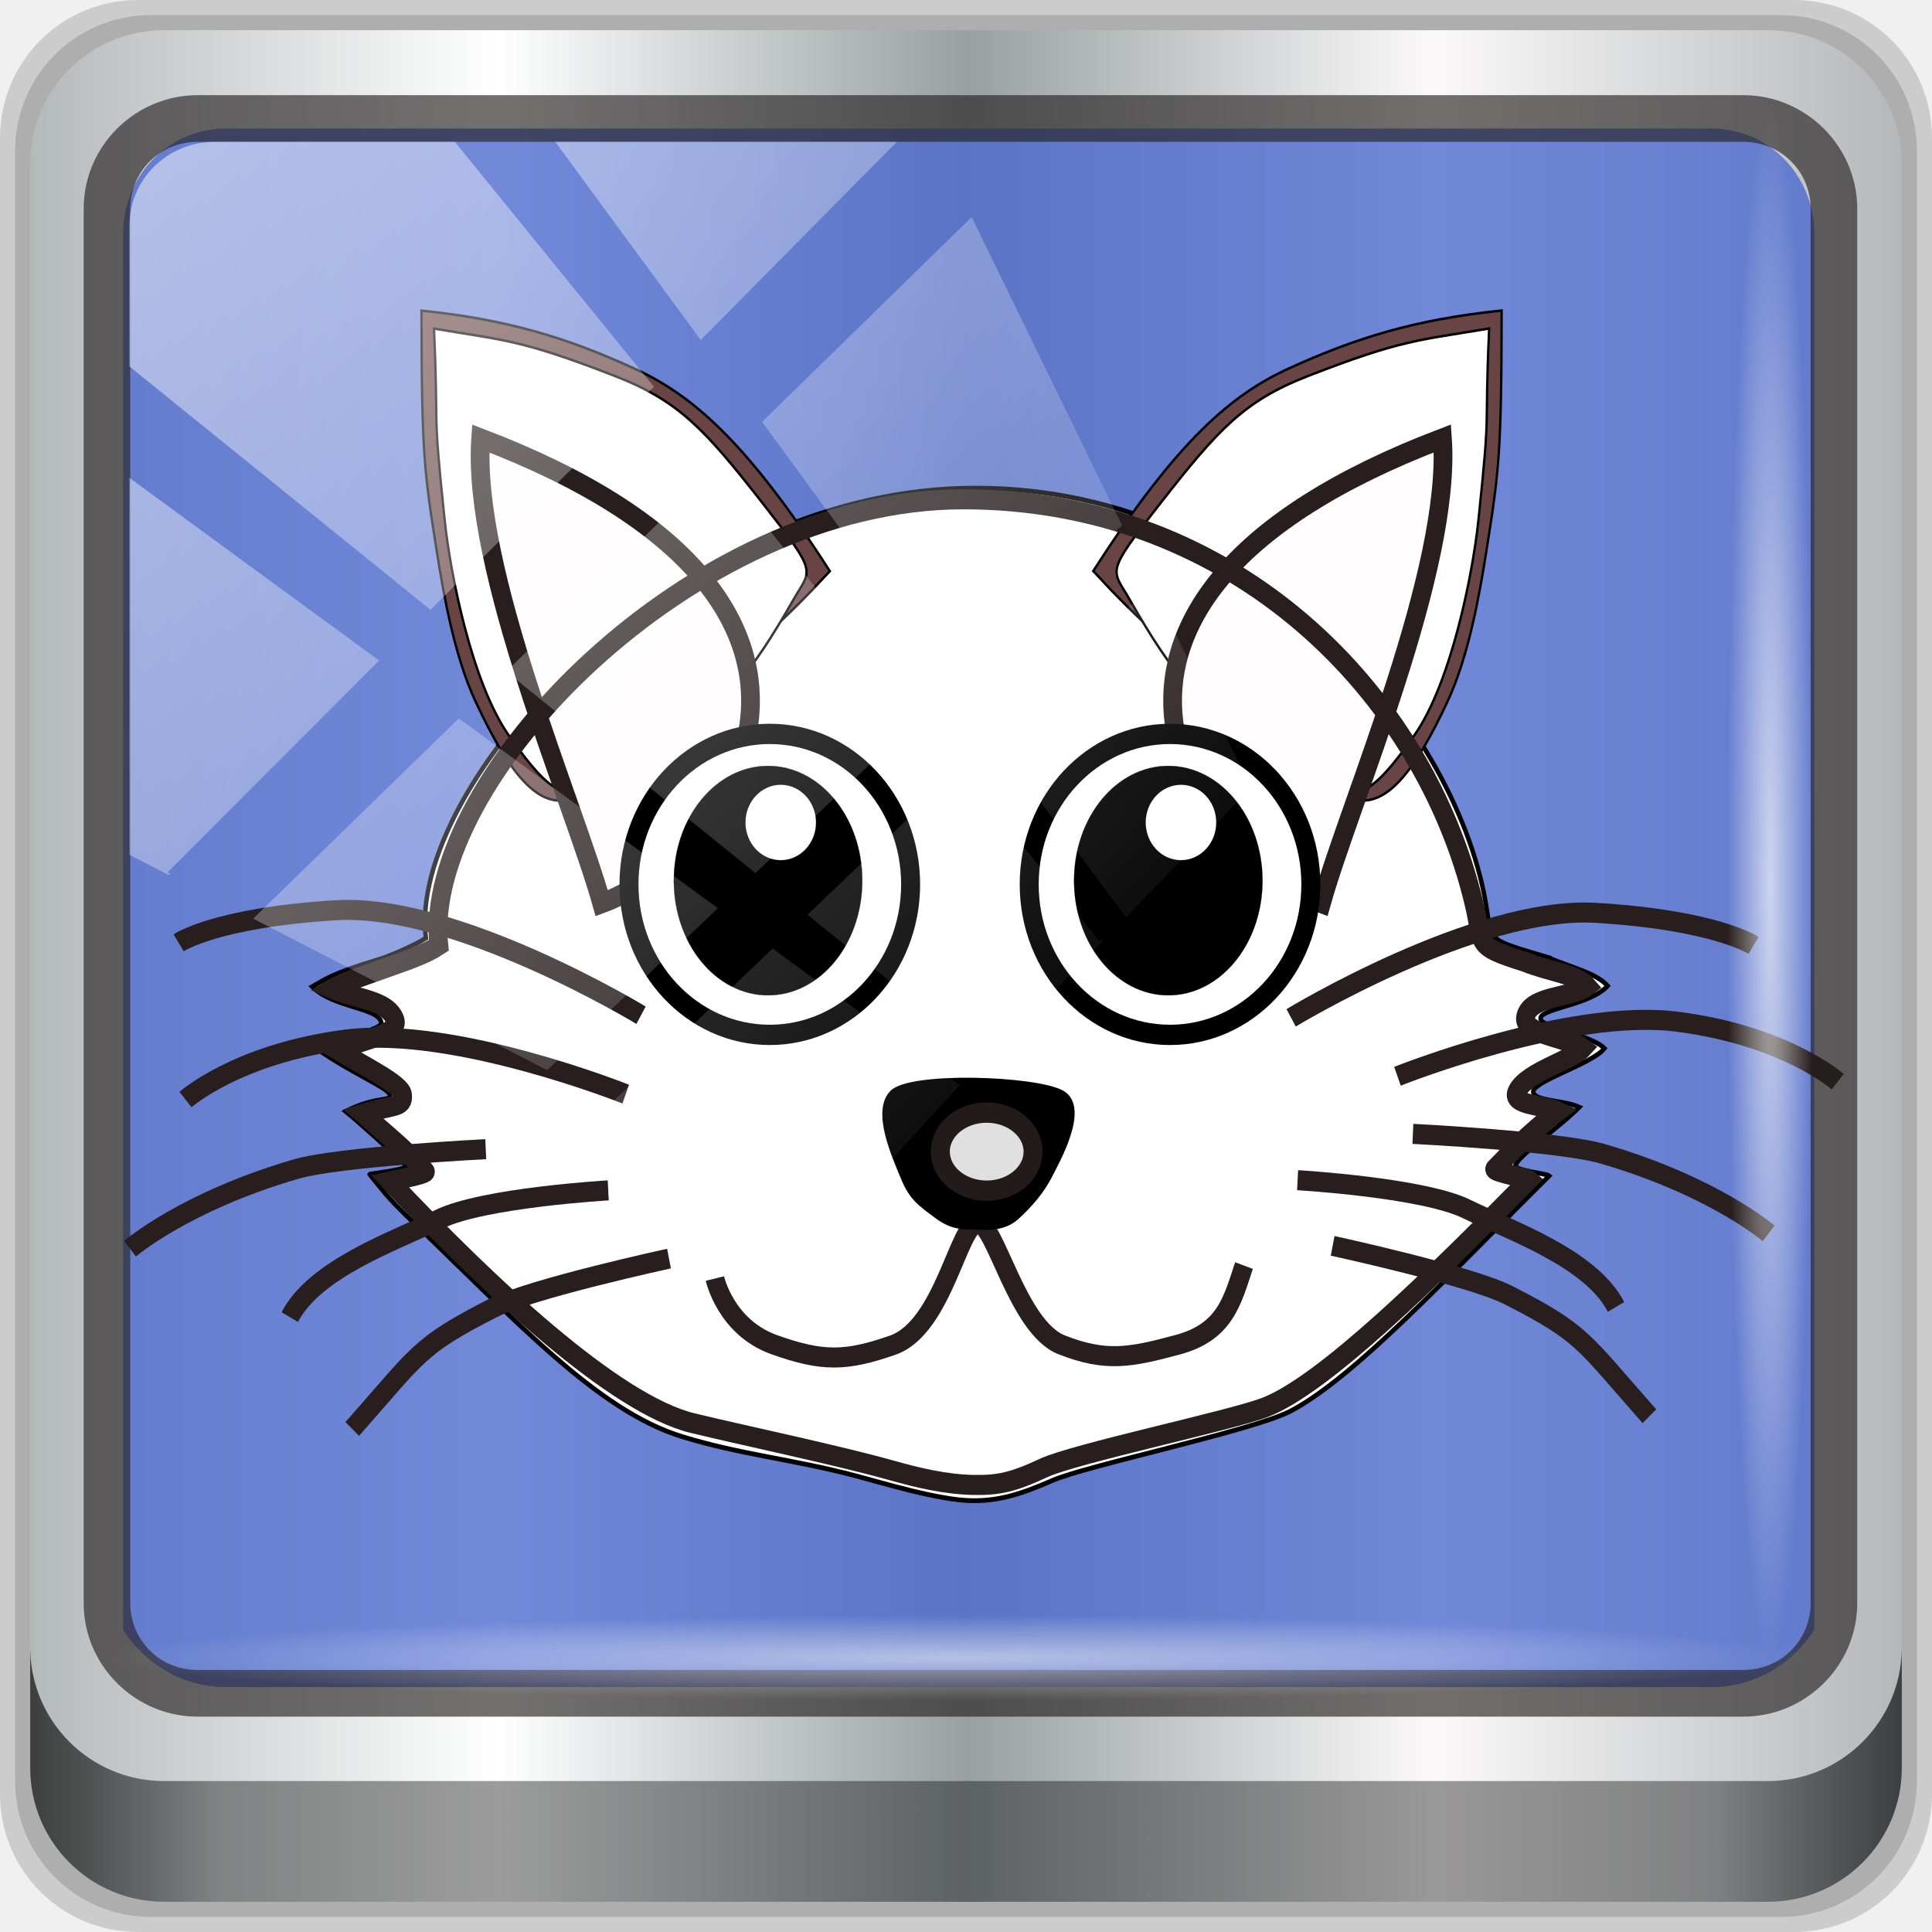
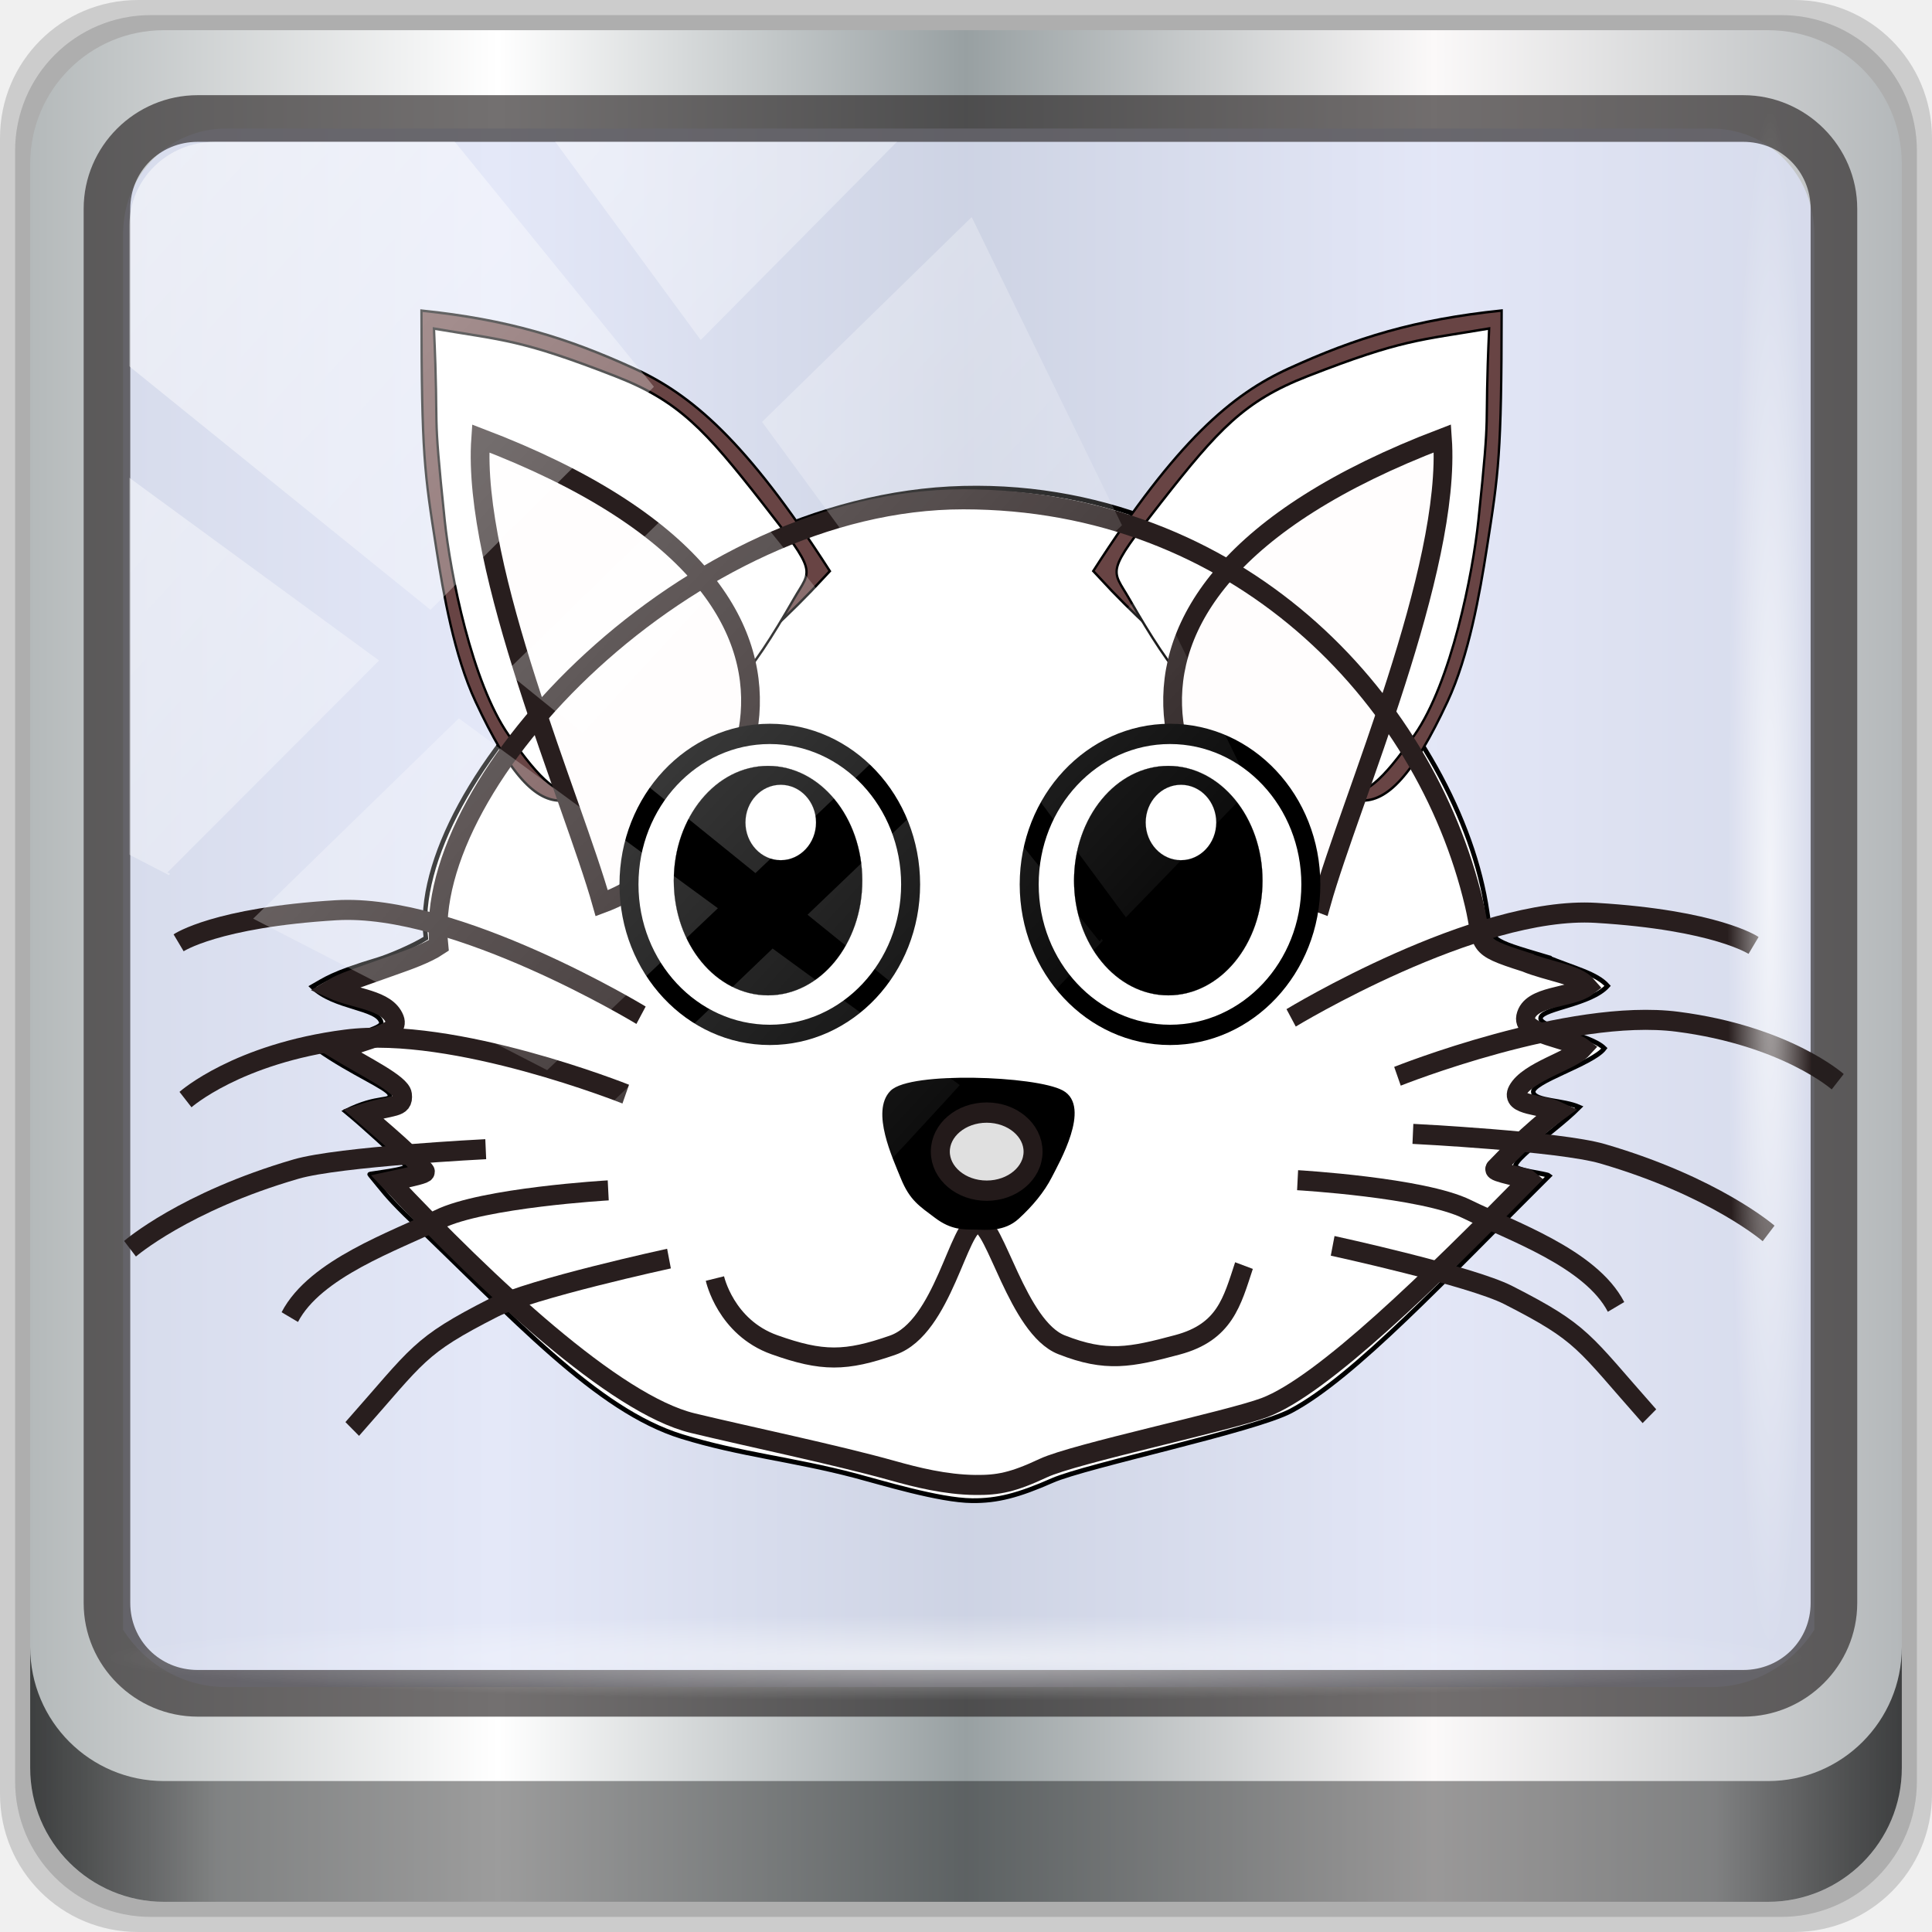
<svg xmlns="http://www.w3.org/2000/svg" xmlns:xlink="http://www.w3.org/1999/xlink" width="96" height="96" viewBox="0 0 96 96" version="1.1" id="svg1072">
  <defs id="defs1066">
    <linearGradient y2="47" x2="90" y1="47" x1="6" gradientTransform="matrix(1.107143,0,0,1.107143,-4.993903,-3.620687)" gradientUnits="userSpaceOnUse" id="linearGradient4071" xlink:href="#linearGradient6139-0" />
    <linearGradient id="linearGradient6139-0">
      <stop style="stop-color:#b4b9ba;stop-opacity:1" offset="0" id="stop6141-2" />
      <stop id="stop6151-0" offset="0.25" style="stop-color:#ffffff;stop-opacity:1;" />
      <stop id="stop6147-1" offset="0.5" style="stop-color:#98a0a2;stop-opacity:1" />
      <stop style="stop-color:#fbf9f9;stop-opacity:1;" offset="0.75" id="stop6149-4" />
      <stop style="stop-color:#b4b8ba;stop-opacity:1" offset="1" id="stop6143-4" />
    </linearGradient>
    <linearGradient gradientUnits="userSpaceOnUse" y2="88.172" x2="94.5" y1="88.172" x1="1.5" id="linearGradient4129" xlink:href="#linearGradient3832-0-6-1-1" gradientTransform="translate(0.1489535,0.415026)" />
    <linearGradient id="linearGradient3832-0-6-1-1">
      <stop id="stop3834-6-3-7-1" offset="0" style="stop-color:#000000;stop-opacity:1;" />
      <stop style="stop-color:#000000;stop-opacity:0.588;" offset="0.1" id="stop3872-2-4" />
      <stop id="stop3844-6-2-7-6" offset="0.9" style="stop-color:#000000;stop-opacity:0.588;" />
      <stop id="stop3836-5-0-2-9" offset="1" style="stop-color:#000000;stop-opacity:1;" />
    </linearGradient>
    <radialGradient r="43.199" fy="44.893" fx="13.948" cy="44.893" cx="13.948" gradientTransform="matrix(0.9751338,0,0,0.04919072,34.04765,80.58172)" gradientUnits="userSpaceOnUse" id="radialGradient7462" xlink:href="#linearGradient3737" />
    <linearGradient id="linearGradient3737">
      <stop id="stop3739" style="stop-color:#ffffff;stop-opacity:1" offset="0" />
      <stop id="stop3741" style="stop-color:#ffffff;stop-opacity:0" offset="1" />
    </linearGradient>
    <radialGradient r="43.199" fy="44.893" fx="13.948" cy="44.893" cx="13.948" gradientTransform="matrix(0.8883266,0,0,0.04919072,31.95952,-90.31726)" gradientUnits="userSpaceOnUse" id="radialGradient7464" xlink:href="#linearGradient3737" />
    <linearGradient y2="14.514" x2="50.528" y1="-28.642" x1="2.771" gradientUnits="userSpaceOnUse" id="linearGradient4767" xlink:href="#linearGradient3737" />
    <clipPath clipPathUnits="userSpaceOnUse" id="clipPath4156-4-1">
      <path style="opacity:0.6;fill:#ffffff;fill-opacity:1;stroke:none" d="m 27.046,-55.695 -14.214,13.321 h 0.061 l 15.653,21.771 10.231,-10.546 C 38.562,-32.302 27.468,-54.819 27.046,-55.695 Z M 9.647,-39.383 -5.241,-25.321 15.988,-7.806 26.372,-18.383 Z m 31.491,12.951 -9.741,9.714 8.945,12.458 7.781,-7.555 z m -49.84,4.379 -13.754,12.982 26.283,13.846 0.061,-0.062 -0.123,-0.062 L 13.599,-5.401 -8.702,-22.053 Z m 38.015,7.401 -9.803,9.775 11.579,9.559 7.628,-7.401 -8.669,-11.009 z m 20.187,5.674 -7.383,7.216 6.188,8.542 5.82,-6.137 z m -32.195,6.322 -9.557,9.498 13.662,7.185 7.934,-7.678 z m 23.312,2.374 -7.107,6.938 8.363,6.907 5.361,-5.674 -0.061,-0.092 -0.092,0.123 -6.464,-8.203 z m -8.73,8.542 -7.505,7.339 10.354,5.458 c 1.397,-1.321 5.675,-6.123 5.851,-6.322 z" id="path4158-0-8" />
    </clipPath>
    <linearGradient id="linearGradient4865">
      <stop id="stop4867" offset="0" style="stop-color:#ffdbc2;stop-opacity:1;" />
      <stop id="stop4869" offset="1" style="stop-color:#ffffff;stop-opacity:1" />
    </linearGradient>
    <linearGradient id="linearGradient4294">
      <stop style="stop-color:#ffffff;stop-opacity:1" offset="0" id="stop4296" />
      <stop style="stop-color:#ffaa6e;stop-opacity:1" offset="1" id="stop4298" />
    </linearGradient>
    <linearGradient id="linearGradient4259">
      <stop id="stop4261" offset="0" style="stop-color:#d45500;stop-opacity:1" />
      <stop id="stop4263" offset="1" style="stop-color:#ffffff;stop-opacity:1" />
    </linearGradient>
    <linearGradient id="linearGradient3981">
      <stop id="stop3983" offset="0" style="stop-color:#d38d5f;stop-opacity:1;" />
      <stop id="stop3985" offset="1" style="stop-color:#d38d5f;stop-opacity:0;" />
    </linearGradient>
    <linearGradient id="linearGradient3921">
      <stop id="stop3923" offset="0" style="stop-color:#f6e1cf;stop-opacity:1;" />
      <stop style="stop-color:#e19d56;stop-opacity:1;" offset="0.5" id="stop3925" />
      <stop id="stop3927" offset="1" style="stop-color:#d45500;stop-opacity:1" />
    </linearGradient>
    <linearGradient id="linearGradient3686">
      <stop id="stop3688" offset="0" style="stop-color:#3d280a;stop-opacity:1;" />
      <stop id="stop3690" offset="1" style="stop-color:#3d280a;stop-opacity:0;" />
    </linearGradient>
    <linearGradient id="linearGradient2305">
      <stop id="stop2307" offset="0" style="stop-color:#000000;stop-opacity:1;" />
      <stop id="stop2309" offset="1" style="stop-color:#000000;stop-opacity:0;" />
    </linearGradient>
    <linearGradient id="linearGradient2297">
      <stop style="stop-color:#a15702;stop-opacity:1" offset="0" id="stop2299" />
      <stop style="stop-color:#683c00;stop-opacity:1" offset="1" id="stop2301" />
    </linearGradient>
    <linearGradient id="linearGradient2251">
      <stop style="stop-color:#f6e1cf;stop-opacity:1;" offset="0" id="stop2253" />
      <stop id="stop3682" offset="0.5" style="stop-color:#e19d56;stop-opacity:1;" />
      <stop style="stop-color:#f4dcb7;stop-opacity:1" offset="1" id="stop2255" />
    </linearGradient>
    <linearGradient id="linearGradient2227">
      <stop id="stop2229" offset="0" style="stop-color:#8f5402;stop-opacity:1;" />
      <stop id="stop2231" offset="1" style="stop-color:#6e4001;stop-opacity:1" />
    </linearGradient>
    <linearGradient id="linearGradient2219">
      <stop id="stop2221" offset="0" style="stop-color:#ffffff;stop-opacity:1;" />
      <stop id="stop2223" offset="1" style="stop-color:#ffffff;stop-opacity:0.3;" />
    </linearGradient>
    <radialGradient r="14" fy="37.75" fx="-6" cy="37.75" cx="-6" gradientTransform="matrix(1,0,0,0.267857,0,27.63839)" gradientUnits="userSpaceOnUse" id="radialGradient2886" xlink:href="#linearGradient2305" />
    <linearGradient y2="18.441" x2="-9.25" y1="11.428" x1="-10.735" gradientUnits="userSpaceOnUse" id="linearGradient2888" xlink:href="#linearGradient2227" />
    <linearGradient y2="8.686" x2="-12.272" y1="20.641" x1="-5.268" gradientUnits="userSpaceOnUse" id="linearGradient2890" xlink:href="#linearGradient2219" />
    <radialGradient r="5.331" fy="18.305" fx="-3.065" cy="18.305" cx="-3.065" gradientTransform="matrix(3.556041,0,0,3.556041,7.834793,-46.7895)" gradientUnits="userSpaceOnUse" id="radialGradient2892" xlink:href="#linearGradient2251" />
    <linearGradient y2="18.146" x2="-7.959" y1="10.911" x1="-10.154" gradientUnits="userSpaceOnUse" id="linearGradient2894" xlink:href="#linearGradient2227" />
    <radialGradient r="5.329" fy="20.156" fx="-14.823" cy="20.156" cx="-14.823" gradientTransform="matrix(2.45184,1.174729,-1.324281,2.80558,46.03865,-21.18657)" gradientUnits="userSpaceOnUse" id="radialGradient2898" xlink:href="#linearGradient2251" />
    <radialGradient r="16.972" fy="13.058" fx="24" cy="13.058" cx="24" gradientTransform="matrix(1.635062,0,0,1.830454,43.84446,-63.22844)" gradientUnits="userSpaceOnUse" id="radialGradient2900" xlink:href="#linearGradient2297" />
    <linearGradient gradientTransform="translate(59.08595,-51.07706)" y2="38.33" x2="24" y1="7.4" x1="24" gradientUnits="userSpaceOnUse" id="linearGradient2902" xlink:href="#linearGradient2219" />
    <radialGradient r="15" fy="32.821" fx="24" cy="32.821" cx="24" gradientTransform="matrix(2.783877,0,0,1.961686,16.27286,-84.71099)" gradientUnits="userSpaceOnUse" id="radialGradient2904" xlink:href="#linearGradient2251" />
    <radialGradient r="10.988" fy="30.126" fx="23.988" cy="30.126" cx="23.988" gradientTransform="matrix(1.838239,0,0,0.855268,38.97833,-41.94297)" gradientUnits="userSpaceOnUse" id="radialGradient2906" xlink:href="#linearGradient3686" />
    <linearGradient gradientTransform="translate(59.08595,-51.07706)" y2="2.492" x2="12.86" y1="39.42" x1="29.064" gradientUnits="userSpaceOnUse" id="linearGradient2908" xlink:href="#linearGradient2219" />
    <radialGradient r="5.331" fy="18.305" fx="-3.065" cy="18.305" cx="-3.065" gradientTransform="matrix(3.556041,0,0,3.556041,7.834793,-46.7895)" gradientUnits="userSpaceOnUse" id="radialGradient2887" xlink:href="#linearGradient2251" />
    <radialGradient r="14" fy="37.75" fx="-6" cy="37.75" cx="-6" gradientTransform="matrix(1,0,0,0.267857,0,27.63839)" gradientUnits="userSpaceOnUse" id="radialGradient2889" xlink:href="#linearGradient2305" />
    <radialGradient r="5.331" fy="18.305" fx="-3.065" cy="18.305" cx="-3.065" gradientTransform="matrix(3.556041,0,0,3.556041,7.834793,-46.7895)" gradientUnits="userSpaceOnUse" id="radialGradient2891" xlink:href="#linearGradient2251" />
    <radialGradient r="15" fy="32.821" fx="24" cy="32.821" cx="24" gradientTransform="matrix(2.783877,0,0,1.961686,71.73672,-82.83956)" gradientUnits="userSpaceOnUse" id="radialGradient2893" xlink:href="#linearGradient2251" />
    <radialGradient r="14" fy="37.75" fx="-6" cy="37.75" cx="-6" gradientTransform="matrix(1,0,0,0.267857,0,27.63839)" gradientUnits="userSpaceOnUse" id="radialGradient2889-5" xlink:href="#linearGradient2305" />
    <linearGradient gradientTransform="translate(-525.0466,-718.3815)" gradientUnits="userSpaceOnUse" y2="-80.708" x2="864.859" y1="-175.118" x1="864.859" id="linearGradient3987" xlink:href="#linearGradient3981" />
    <linearGradient gradientUnits="userSpaceOnUse" y2="-80.708" x2="864.859" y1="-175.118" x1="864.859" id="linearGradient3987-3-2" xlink:href="#linearGradient3981" gradientTransform="matrix(0.8970322,0,0,0.8970322,-18.45208,-51.02325)" />
    <radialGradient r="14" fy="37.75" fx="-6" cy="37.75" cx="-6" gradientTransform="matrix(1,0,0,0.267857,0,27.63839)" gradientUnits="userSpaceOnUse" id="radialGradient2889-5-8-2" xlink:href="#linearGradient2305" />
    <linearGradient gradientUnits="userSpaceOnUse" y2="19.5" x2="-4.5" y1="10" x1="-12.234" id="linearGradient4265" xlink:href="#linearGradient4259" />
    <linearGradient gradientUnits="userSpaceOnUse" y2="19.5" x2="-6.839" y1="10" x1="-14" id="linearGradient4265-4" xlink:href="#linearGradient4259" />
    <linearGradient xlink:href="#linearGradient4259" id="linearGradient4284" gradientUnits="userSpaceOnUse" x1="-6.106" y1="10" x2="-16.712" y2="19.5" />
    <radialGradient r="14" fy="37.75" fx="-6" cy="37.75" cx="-6" gradientTransform="matrix(1,0,0,0.267857,0,27.63839)" gradientUnits="userSpaceOnUse" id="radialGradient4355" xlink:href="#linearGradient2305" />
    <linearGradient y2="-80.708" x2="864.859" y1="-175.118" x1="864.859" gradientTransform="translate(404.2326,-366.2335)" gradientUnits="userSpaceOnUse" id="linearGradient4357" xlink:href="#linearGradient3981" />
    <radialGradient r="14" fy="37.75" fx="-6" cy="37.75" cx="-6" gradientTransform="matrix(1,0,0,0.267857,0,27.63839)" gradientUnits="userSpaceOnUse" id="radialGradient4382" xlink:href="#linearGradient2305" />
    <radialGradient r="14" fy="37.75" fx="-6" cy="37.75" cx="-6" gradientTransform="matrix(1,0,0,0.267857,0,27.63839)" gradientUnits="userSpaceOnUse" id="radialGradient4943" xlink:href="#linearGradient2305" />
    <linearGradient y2="-80.708" x2="864.859" y1="-175.118" x1="864.859" gradientTransform="matrix(0.8970322,0,0,0.8970322,13.54791,-51.02325)" gradientUnits="userSpaceOnUse" id="linearGradient4954" xlink:href="#linearGradient3981" />
    <radialGradient r="14" fy="37.75" fx="-6" cy="37.75" cx="-6" gradientTransform="matrix(1,0,0,0.267857,0,27.63839)" gradientUnits="userSpaceOnUse" id="radialGradient4999" xlink:href="#linearGradient2305" />
    <radialGradient r="14" fy="37.75" fx="-6" cy="37.75" cx="-6" gradientTransform="matrix(1,0,0,0.267857,0,27.63839)" gradientUnits="userSpaceOnUse" id="radialGradient3448" xlink:href="#linearGradient2305" />
    <radialGradient r="5.331" fy="18.305" fx="-3.065" cy="18.305" cx="-3.065" gradientTransform="matrix(3.556041,0,0,3.556041,7.834793,-46.7895)" gradientUnits="userSpaceOnUse" id="radialGradient5076" xlink:href="#linearGradient2251" />
    <radialGradient r="14" fy="37.75" fx="-6" cy="37.75" cx="-6" gradientTransform="matrix(1,0,0,0.267857,0,27.63839)" gradientUnits="userSpaceOnUse" id="radialGradient5078" xlink:href="#linearGradient2305" />
    <radialGradient r="5.331" fy="18.305" fx="-3.065" cy="18.305" cx="-3.065" gradientTransform="matrix(3.556041,0,0,3.556041,7.834793,-46.7895)" gradientUnits="userSpaceOnUse" id="radialGradient5082" xlink:href="#linearGradient2251" />
    <radialGradient r="15" fy="32.821" fx="24" cy="32.821" cx="24" gradientTransform="matrix(2.783877,0,0,1.961686,71.73672,-82.83956)" gradientUnits="userSpaceOnUse" id="radialGradient5086" xlink:href="#linearGradient2251" />
    <radialGradient r="5.331" fy="18.305" fx="-3.065" cy="18.305" cx="-3.065" gradientTransform="matrix(3.556041,0,0,3.556041,7.834793,-46.7895)" gradientUnits="userSpaceOnUse" id="radialGradient5076-3" xlink:href="#linearGradient2251" />
    <radialGradient r="14" fy="37.75" fx="-6" cy="37.75" cx="-6" gradientTransform="matrix(1,0,0,0.267857,0,27.63839)" gradientUnits="userSpaceOnUse" id="radialGradient5078-7" xlink:href="#linearGradient2305" />
    <radialGradient r="5.331" fy="18.305" fx="-3.065" cy="18.305" cx="-3.065" gradientTransform="matrix(3.556041,0,0,3.556041,7.834793,-46.7895)" gradientUnits="userSpaceOnUse" id="radialGradient5082-8" xlink:href="#linearGradient2251" />
    <radialGradient r="15" fy="32.821" fx="24" cy="32.821" cx="24" gradientTransform="matrix(32.7943,0,0,23.10882,60.07258,-1137.098)" gradientUnits="userSpaceOnUse" id="radialGradient4730" xlink:href="#linearGradient2251" />
    <linearGradient y2="19.5" x2="-4.5" y1="10" x1="-12.234" gradientUnits="userSpaceOnUse" id="linearGradient4828" xlink:href="#linearGradient4294" />
    <linearGradient gradientUnits="userSpaceOnUse" y2="8.027" x2="-6.887" y1="15.854" x1="-10.615" id="linearGradient4871" xlink:href="#linearGradient4865" />
    <radialGradient r="14" fy="37.75" fx="-6" cy="37.75" cx="-6" gradientTransform="matrix(1,0,0,0.267857,0,27.63839)" gradientUnits="userSpaceOnUse" id="radialGradient5330" xlink:href="#linearGradient2305" />
    <linearGradient gradientTransform="matrix(8.119753,-2.440051,2.456078,8.173085,1300.682,-621.1814)" y2="8.93" x2="-9.562" y1="-0.496" x1="-13.09" gradientUnits="userSpaceOnUse" id="linearGradient3586-7" xlink:href="#linearGradient4294" />
    <linearGradient y2="8.93" x2="-9.562" y1="-0.496" x1="-13.09" gradientTransform="matrix(8.119753,-2.440051,2.456078,8.173085,1296.926,-556.5484)" gradientUnits="userSpaceOnUse" id="linearGradient4479" xlink:href="#linearGradient4294" />
    <linearGradient y2="8.93" x2="-9.562" y1="-0.496" x1="-13.09" gradientTransform="matrix(-8.119753,-2.440051,-2.456078,8.173085,1311.095,-556.5661)" gradientUnits="userSpaceOnUse" id="linearGradient4485" xlink:href="#linearGradient4294" />
    <radialGradient r="14" fy="37.75" fx="-6" cy="37.75" cx="-6" gradientTransform="matrix(1,0,0,0.267857,0,27.63839)" gradientUnits="userSpaceOnUse" id="radialGradient4930" xlink:href="#linearGradient2305" />
  </defs>
  <g id="layer1" transform="translate(0,-1026.52)">
    <g transform="translate(-0.1489564,1026.105)" style="display:inline" id="g2574">
      <path id="path3288" d="M 89.292,0.415 H 7.006 c -3.799,0 -6.857,3.058 -6.857,6.857 V 89.558 c 0,3.799 3.058,6.857 6.857,6.857 H 89.292 c 3.799,0 6.857,-3.058 6.857,-6.857 V 7.272 c 0,-3.799 -3.058,-6.857 -6.857,-6.857 z" style="display:inline;opacity:0.15;fill:#000000;fill-opacity:1;fill-rule:nonzero;stroke:none" />
      <path style="display:inline;opacity:0.15;fill:#000000;fill-opacity:1;fill-rule:nonzero;stroke:none" d="M 88.649,1.165 H 7.649 c -3.739,0 -6.75,3.01 -6.75,6.75 V 88.915 c 0,3.74 3.011,6.75 6.75,6.75 H 88.649 c 3.74,0 6.75,-3.01 6.75,-6.75 V 7.915 c 0,-3.739 -3.01,-6.75 -6.75,-6.75 z" id="path4085" />
      <path id="rect4251-1" d="M 88.006,1.915 H 8.292 c -3.68,0 -6.643,2.963 -6.643,6.643 V 88.272 c 0,3.68 2.963,6.643 6.643,6.643 H 88.006 c 3.68,0 6.643,-2.963 6.643,-6.643 V 8.558 c 0,-3.68 -2.963,-6.643 -6.643,-6.643 z" style="display:inline;fill:url(#linearGradient4071);fill-opacity:1;fill-rule:nonzero;stroke:none" />
-       <path id="path3400-6" d="m 11.39,6.802 c -2.856,0 -5.124,2.315 -5.124,5.23 v 21.674 7.323 40.373 c 1.097,1.704 2.969,2.844 5.124,2.844 h 4.099 65.589 4.099 c 2.155,0 4.027,-1.14 5.124,-2.844 V 41.029 33.706 12.033 c 0,-2.916 -2.268,-5.23 -5.124,-5.23 z" style="display:inline;opacity:0.779;fill:#4a68cf;fill-opacity:1;fill-rule:nonzero;stroke:none;stroke-width:1.035" />
+       <path id="path3400-6" d="m 11.39,6.802 c -2.856,0 -5.124,2.315 -5.124,5.23 v 21.674 7.323 40.373 c 1.097,1.704 2.969,2.844 5.124,2.844 h 4.099 65.589 4.099 c 2.155,0 4.027,-1.14 5.124,-2.844 V 41.029 33.706 12.033 c 0,-2.916 -2.268,-5.23 -5.124,-5.23 z" style="display:inline;opacity:0.779;fill:#dde2f6;fill-opacity:1;fill-rule:nonzero;stroke:none;stroke-width:1.035" />
      <g transform="matrix(0.548464,0,0,0.5861385,-606.4489,254.5685)" style="display:inline" id="g1229">
        <path id="path5050-8-0-2" d="m 1246.057,-352.49 c 2.687,1.027 4.558,1.404 5.586,2.459 -1.502,1.564 -5.791,1.892 -6.067,2.674 -0.303,0.857 4.463,1.405 5.776,2.621 -1.051,1.319 -6.694,2.833 -6.445,3.746 0.204,0.752 2.692,0.629 4.169,1.242 -1.368,1.286 -3.202,2.508 -4.463,3.571 -0.808,0.682 -1.099,0.949 -1.317,1.329 -0.268,0.466 2.793,0.718 3.053,0.916 -9.335,8.684 -17.641,17.069 -23.381,19.925 -3.346,1.665 -18.555,4.641 -21.629,5.907 -3.074,1.266 -4.987,1.735 -7.28,1.712 -2.996,-0.029 -8.227,-1.538 -10.614,-2.125 -5.673,-1.396 -10.361,-1.777 -15.679,-3.312 -7.747,-2.236 -15.154,-9.951 -25.085,-18.842 -1.7,-1.571 -2.006,-2.026 -3.201,-3.382 -0.049,-0.056 3.714,-0.407 3.299,-0.762 -1.231,-1.053 -3.723,-3.237 -5.47,-4.581 2.937,-1.392 4.213,-0.742 3.983,-1.452 -0.18,-0.555 -3.455,-1.8 -6.483,-3.786 3.064,-1.344 5.87,-1.723 5.731,-2.301 -0.311,-1.294 -4.295,-1.214 -6.257,-3.028 1.128,-0.594 1.76,-1.111 5.956,-2.287 0.92,-0.258 3.124,-1.113 4.339,-1.828 -1.73,-12.808 21.979,-37.523 48.684,-38.137 26.705,-0.614 45.057,20.382 47.466,35.899 0.388,2.502 0.174,2.384 5.331,3.821 z" style="color:#000000;display:inline;overflow:visible;visibility:visible;fill:#ffffff;fill-opacity:1;fill-rule:evenodd;stroke:#000000;stroke-width:0.405;marker:none" transform="translate(-4.355e-5)" />
        <path id="path5046-4-26-8-4-9" d="m 1206.73,-383.508 c 6.378,6.183 10.438,8.262 14.12,11.811 6.95,6.699 10.085,9.992 16.282,-2.429 1.945,-3.898 2.923,-9.172 3.555,-12.941 1.092,-6.507 1.339,-7.955 1.353,-20.214 -7.876,0.765 -13.215,2.319 -19.276,4.908 -5.144,2.197 -10.121,6.086 -17.723,17.176 z" style="color:#000000;display:inline;overflow:visible;visibility:visible;fill:#684444;fill-opacity:1;fill-rule:evenodd;stroke:#000000;stroke-width:0.211;marker:none" transform="translate(-4.355e-5)" />
        <path id="path5046-4-7-2-5-2-9" d="m 1208.315,-382.818 c 4.045,6.601 6.249,8.993 11.742,12.065 7.769,4.345 8.105,7.456 14.083,-0.536 3.339,-4.464 5.288,-13.694 5.794,-18.211 1.16,-10.35 0.514,-6.626 0.973,-16.259 -6.325,1.005 -7.842,0.902 -16.451,4.043 -5.726,2.089 -8.081,4.492 -13.3,10.732 -5.109,6.109 -4.431,5.57 -2.841,8.166 z" style="color:#000000;display:inline;overflow:visible;visibility:visible;fill:#ffffff;fill-opacity:1;fill-rule:evenodd;stroke:#000000;stroke-width:0.211;marker:none" transform="translate(-4.355e-5)" />
        <path id="path5046-4-26-8-4" d="m 1179.488,-383.501 c -6.378,6.183 -10.438,8.262 -14.12,11.811 -6.95,6.699 -10.085,9.992 -16.282,-2.429 -1.945,-3.898 -2.923,-9.172 -3.555,-12.941 -1.092,-6.507 -1.339,-7.955 -1.353,-20.214 7.876,0.765 13.215,2.319 19.276,4.908 5.144,2.197 10.121,6.086 17.723,17.176 z" style="color:#000000;display:inline;overflow:visible;visibility:visible;fill:#684444;fill-opacity:1;fill-rule:evenodd;stroke:#000000;stroke-width:0.211;marker:none" transform="translate(-4.355e-5)" />
        <path id="path5046-4-7-2-5-2" d="m 1177.903,-382.81 c -4.045,6.601 -6.249,8.993 -11.742,12.065 -7.769,4.345 -8.105,7.456 -14.083,-0.536 -3.339,-4.464 -5.288,-13.694 -5.794,-18.211 -1.16,-10.35 -0.514,-6.626 -0.973,-16.259 6.325,1.005 7.842,0.902 16.451,4.043 5.726,2.089 8.081,4.492 13.3,10.732 5.109,6.109 4.431,5.57 2.841,8.166 z" style="color:#000000;display:inline;overflow:visible;visibility:visible;fill:#ffffff;fill-opacity:1;fill-rule:evenodd;stroke:#000000;stroke-width:0.211;marker:none" transform="translate(-4.355e-5)" />
        <path id="path5046-4-7-2-5-6-2" d="m 1160.509,-357.033 c -2.606,-8.673 -11.804,-28.271 -10.966,-39.401 38.76,13.815 22.648,35.381 10.966,39.401 z" style="color:#000000;display:inline;overflow:visible;visibility:visible;fill:#fffdfd;fill-opacity:1;fill-rule:evenodd;stroke:#281e1e;stroke-width:1.699;stroke-miterlimit:4;stroke-dasharray:none;stroke-opacity:1;marker:none" transform="translate(-4.355e-5)" />
        <path id="path5046-4-7-2-5-6-2-4" d="m 1225.709,-357.04 c 2.606,-8.673 11.804,-28.271 10.966,-39.401 -38.76,13.815 -22.648,35.381 -10.966,39.401 z" style="color:#000000;display:inline;overflow:visible;visibility:visible;fill:#fffdfd;fill-opacity:1;fill-rule:evenodd;stroke:#281e1e;stroke-width:1.699;stroke-miterlimit:4;stroke-dasharray:none;stroke-opacity:1;marker:none" transform="translate(-4.355e-5)" />
        <path id="path5050-8-0" d="m 1244.122,-352.074 c 2.223,0.842 4.749,1.058 5.679,2.074 -1.429,1.027 -5.2,0.754 -5.594,2.614 -0.31,1.465 4.003,1.798 5.191,2.637 -1.02,1.049 -4.991,1.978 -5.936,3.61 -0.725,1.254 2.331,1.161 3.668,1.752 -1.272,0.87 -2.515,1.899 -3.656,2.924 -0.732,0.658 -1.421,1.314 -2.048,1.925 -0.299,0.291 2.846,0.76 3.082,0.951 -8.793,8.369 -18.674,17.436 -23.936,19.301 -3.209,1.137 -17.261,3.911 -20.042,5.131 -2.781,1.22 -4.108,1.456 -6.182,1.435 -2.71,-0.028 -5.332,-0.648 -7.492,-1.214 -5.133,-1.346 -13.208,-2.92 -18.107,-4.028 -7.078,-1.601 -18.501,-11.63 -27.417,-20.494 2.164,-0.44 3.211,-0.662 3.206,-0.823 0,-0.071 -1.226,-1.204 -1.601,-1.546 -1.114,-1.014 -2.478,-2.071 -4.059,-3.367 2.657,-0.787 3.738,-0.445 3.583,-1.621 -0.117,-0.883 -3.445,-2.387 -5.837,-3.748 2.599,-1.036 5.655,-1.391 5.136,-2.636 -0.699,-1.674 -3.616,-1.719 -5.661,-2.578 1.021,-0.572 1.911,-0.783 5.978,-2.152 0.824,-0.277 2.575,-0.843 3.674,-1.532 -1.605,-14.003 22.797,-37.819 47.514,-37.819 24.717,10e-6 41.784,16.532 46.277,34.301 0.889,3.518 -0.085,3.518 4.58,4.902 z" style="color:#000000;display:inline;overflow:visible;visibility:visible;fill:none;fill-opacity:1;fill-rule:evenodd;stroke:#281e1e;stroke-width:1.699;stroke-miterlimit:4;stroke-dasharray:none;stroke-opacity:1;marker:none" transform="translate(-4.355e-5)" />
        <circle r="12.758" cy="-358.633" cx="1211.995" style="display:inline;fill:#ffffff;fill-opacity:1;stroke:#000000;stroke-width:1.72;stroke-miterlimit:4;stroke-dasharray:none" id="path5060-6-7-9-7" transform="translate(-4.355e-5)" />
        <ellipse ry="9.724" rx="8.537" cy="-358.953" cx="1211.837" id="path5062-8-8-5-6" style="display:inline;fill:#000000;fill-opacity:1;stroke:#000000;stroke-width:0.016;stroke-linejoin:miter;stroke-miterlimit:4;stroke-dasharray:none;stroke-opacity:1" transform="translate(-4.355e-5)" />
        <circle r="3.197" cy="-363.881" cx="1212.987" style="display:inline;fill:#ffffff;fill-opacity:1;stroke:#000000;stroke-width:0.006;stroke-linejoin:miter;stroke-miterlimit:4;stroke-dasharray:none;stroke-opacity:1" id="path5064-5-2-8-1" transform="translate(-4.355e-5)" />
        <circle r="12.758" cy="-358.633" cx="1175.736" id="path5068-6-8-0-9" style="display:inline;fill:#ffffff;fill-opacity:1;stroke:#000000;stroke-width:1.72;stroke-miterlimit:4;stroke-dasharray:none" transform="translate(-4.355e-5)" />
        <ellipse ry="9.724" rx="8.537" cy="-358.953" cx="1175.577" style="display:inline;fill:#000000;fill-opacity:1;stroke:#000000;stroke-width:0.016;stroke-linejoin:miter;stroke-miterlimit:4;stroke-dasharray:none;stroke-opacity:1" id="path5070-1-0-0-2" transform="translate(-4.355e-5)" />
        <circle r="3.197" cy="-363.881" cx="1176.727" id="path5072-8-2-0-7" style="display:inline;fill:#ffffff;fill-opacity:1;stroke:#000000;stroke-width:0.006;stroke-linejoin:miter;stroke-miterlimit:4;stroke-dasharray:none;stroke-opacity:1" transform="translate(-4.355e-5)" />
        <path id="path4490" d="m 1170.764,-325.219 c 0,0 0.958,4.136 5.394,5.614 4.334,1.444 6.462,1.423 10.717,0.033 4.591,-1.5 5.969,-10.311 7.705,-10.353 1.565,-0.037 3.597,8.849 7.583,10.319 4.05,1.494 6.246,1.073 10.522,0 4.277,-1.073 4.937,-3.661 6.011,-6.712" style="display:inline;fill:none;stroke:#281e1e;stroke-width:1.699;stroke-linecap:butt;stroke-linejoin:miter;stroke-miterlimit:4;stroke-dasharray:none;stroke-opacity:1" transform="translate(-4.355e-5)" />
        <path id="path5150-5" d="m 1166.603,-326.911 c 0,0 -12.502,2.546 -15.908,4.172 -6.852,3.272 -6.73,3.873 -12.789,10.272" style="display:inline;fill:none;stroke:#281e1e;stroke-width:1.699;stroke-linecap:butt;stroke-linejoin:miter;stroke-miterlimit:4;stroke-dasharray:none;stroke-opacity:1" transform="translate(-4.355e-5)" />
        <path id="path5152-9" d="m 1161.098,-332.693 c 0,0 -11.356,0.614 -15.346,2.455 -3.99,1.842 -11.203,4.143 -13.504,8.287" style="display:inline;fill:none;stroke:#281e1e;stroke-width:1.699;stroke-linecap:butt;stroke-linejoin:miter;stroke-miterlimit:4;stroke-dasharray:none;stroke-opacity:1" transform="translate(-4.355e-5)" />
        <path style="display:inline;fill:#000000;fill-opacity:1;stroke:#000000;stroke-width:0.405" d="m 1194.332,-329.568 c -1.054,-0.021 -2.081,0.045 -3.503,-0.956 -1.423,-1 -2.251,-1.465 -3.031,-3.255 -0.78,-1.79 -2.668,-5.606 -0.995,-7.202 1.673,-1.596 12.983,-1.221 15.391,0 2.408,1.221 -0.406,5.826 -1.081,7.067 -0.676,1.241 -1.717,2.41 -2.956,3.471 -1.24,1.061 -2.78,0.895 -3.824,0.874 z" id="path3919-9-5-4" transform="translate(-4.355e-5)" />
        <path id="path5144-4-0" d="m 1222.967,-347.319 c 0,0 16.727,-9.514 27.623,-8.901 10.896,0.614 14.272,2.762 14.272,2.762" style="display:inline;fill:none;stroke:#281e1e;stroke-width:1.699;stroke-linecap:butt;stroke-linejoin:miter;stroke-miterlimit:4;stroke-dasharray:none;stroke-opacity:1" transform="translate(-4.355e-5)" />
        <path id="path5146-1-0" d="m 1232.601,-342.367 c 0,0 15.531,-5.811 25.367,-4.623 9.836,1.187 14.518,5.085 14.518,5.085" style="display:inline;fill:none;stroke:#281e1e;stroke-width:1.699;stroke-linecap:butt;stroke-linejoin:miter;stroke-miterlimit:4;stroke-dasharray:none;stroke-opacity:1" transform="translate(-4.355e-5)" />
        <path id="path5148-2-3" d="m 1233.999,-337.483 c 0,0 13.276,0.621 17.187,1.688 10.128,2.762 15.039,6.752 15.039,6.752" style="display:inline;fill:none;stroke:#281e1e;stroke-width:1.699;stroke-linecap:butt;stroke-linejoin:miter;stroke-miterlimit:4;stroke-dasharray:none;stroke-opacity:1" transform="translate(-4.355e-5)" />
        <path id="path5150-5-8" d="m 1226.729,-327.991 c 0,0 12.502,2.546 15.908,4.172 6.852,3.272 6.729,3.873 12.789,10.272" style="display:inline;fill:none;stroke:#281e1e;stroke-width:1.699;stroke-linecap:butt;stroke-linejoin:miter;stroke-miterlimit:4;stroke-dasharray:none;stroke-opacity:1" transform="translate(-4.355e-5)" />
        <path id="path5152-9-1" d="m 1223.553,-333.556 c 0,0 11.356,0.614 15.346,2.455 3.99,1.842 11.203,4.143 13.504,8.287" style="display:inline;fill:none;stroke:#281e1e;stroke-width:1.699;stroke-linecap:butt;stroke-linejoin:miter;stroke-miterlimit:4;stroke-dasharray:none;stroke-opacity:1" transform="translate(-4.355e-5)" />
        <ellipse ry="3.31" rx="4.201" cy="-335.978" cx="1195.386" id="path1176" style="display:inline;opacity:0.878;fill:#ffffff;fill-opacity:1;fill-rule:evenodd;stroke:#281e1e;stroke-width:1.72;stroke-linecap:square;stroke-linejoin:round;stroke-miterlimit:4;stroke-dasharray:none;stroke-dashoffset:0;stroke-opacity:1;paint-order:fill markers stroke" transform="translate(-4.355e-5)" />
        <path style="fill:none;stroke:#281e1e;stroke-width:1.699;stroke-linecap:butt;stroke-linejoin:miter;stroke-miterlimit:4;stroke-dasharray:none;stroke-opacity:1" d="m 1150.001,-336.185 c 0,0 -13.276,0.621 -17.188,1.688 -10.128,2.762 -15.039,6.752 -15.039,6.752" id="path5148-2" />
        <path style="fill:none;stroke:#281e1e;stroke-width:1.699;stroke-linecap:butt;stroke-linejoin:miter;stroke-miterlimit:4;stroke-dasharray:none;stroke-opacity:1" d="m 1162.684,-340.853 c 0,0 -15.531,-5.811 -25.367,-4.623 -9.836,1.187 -14.518,5.085 -14.518,5.085" id="path5146-1" />
        <path style="fill:none;stroke:#281e1e;stroke-width:1.699;stroke-linecap:butt;stroke-linejoin:miter;stroke-miterlimit:4;stroke-dasharray:none;stroke-opacity:1" d="m 1164.071,-347.541 c 0,0 -16.727,-9.514 -27.623,-8.901 -10.896,0.614 -14.272,2.762 -14.272,2.762" id="path5144-4" />
      </g>
      <path style="color:#000000;font-style:normal;font-variant:normal;font-weight:normal;font-stretch:normal;font-size:medium;line-height:normal;font-family:Sans;-inkscape-font-specification:Sans;text-indent:0;text-align:start;text-decoration:none;text-decoration-line:none;letter-spacing:normal;word-spacing:normal;text-transform:none;writing-mode:lr-tb;direction:ltr;baseline-shift:baseline;text-anchor:start;display:inline;overflow:visible;visibility:visible;fill:#241f1f;fill-opacity:0.633;stroke:none;stroke-width:2.376;marker:none;enable-background:accumulate" d="m 9.974,5.144 c -3.117,0 -5.668,2.54 -5.668,5.646 v 69.278 c 0,3.106 2.551,5.646 5.668,5.646 H 86.766 c 3.117,0 5.668,-2.54 5.668,-5.646 V 10.79 c 0,-3.106 -2.551,-5.646 -5.668,-5.646 z m 0,2.319 H 86.766 c 1.888,0 3.352,1.48 3.352,3.327 v 69.278 c 0,1.846 -1.464,3.327 -3.352,3.327 H 9.974 c -1.888,0 -3.352,-1.48 -3.352,-3.327 V 10.79 c 0,-1.846 1.464,-3.327 3.352,-3.327 z" id="path4989" />
      <path id="path4118" d="m 1.649,82.259 v 6 c 0,3.68 2.976,6.656 6.656,6.656 H 87.993 c 3.68,0 6.656,-2.976 6.656,-6.656 v -6 c 0,3.68 -2.976,6.656 -6.656,6.656 H 8.305 c -3.68,0 -6.656,-2.976 -6.656,-6.656 z" style="display:inline;opacity:0.658;fill:url(#linearGradient4129);fill-opacity:1;fill-rule:nonzero;stroke:none" />
      <rect ry="4.25" rx="0" y="80.665" x="5.524" height="4.25" width="84.25" id="rect4131" style="opacity:0.55;fill:url(#radialGradient7462);fill-opacity:1;stroke:none" />
      <rect transform="rotate(90)" style="opacity:0.669;fill:url(#radialGradient7464);fill-opacity:1;stroke:none" id="rect4141" width="76.75" height="4.25" x="5.975" y="-90.234" rx="0" ry="4.25" />
      <rect clip-path="url(#clipPath4156-4-1)" ry="3.957" rx="3.957" y="-30" x="2" height="69.024" width="75.966" id="rect4146" style="opacity:0.508;fill:url(#linearGradient4767);fill-opacity:1;stroke:none" transform="matrix(1.069245,0,0,1.047683,4.44418,38.89401)" />
      <g transform="translate(-1207.221,803.8483)" id="layer1-6">
        <g transform="translate(-1.788668,64.63295)" id="g4843" />
        <g style="stroke:#000000" id="g3233" />
      </g>
    </g>
  </g>
</svg>
